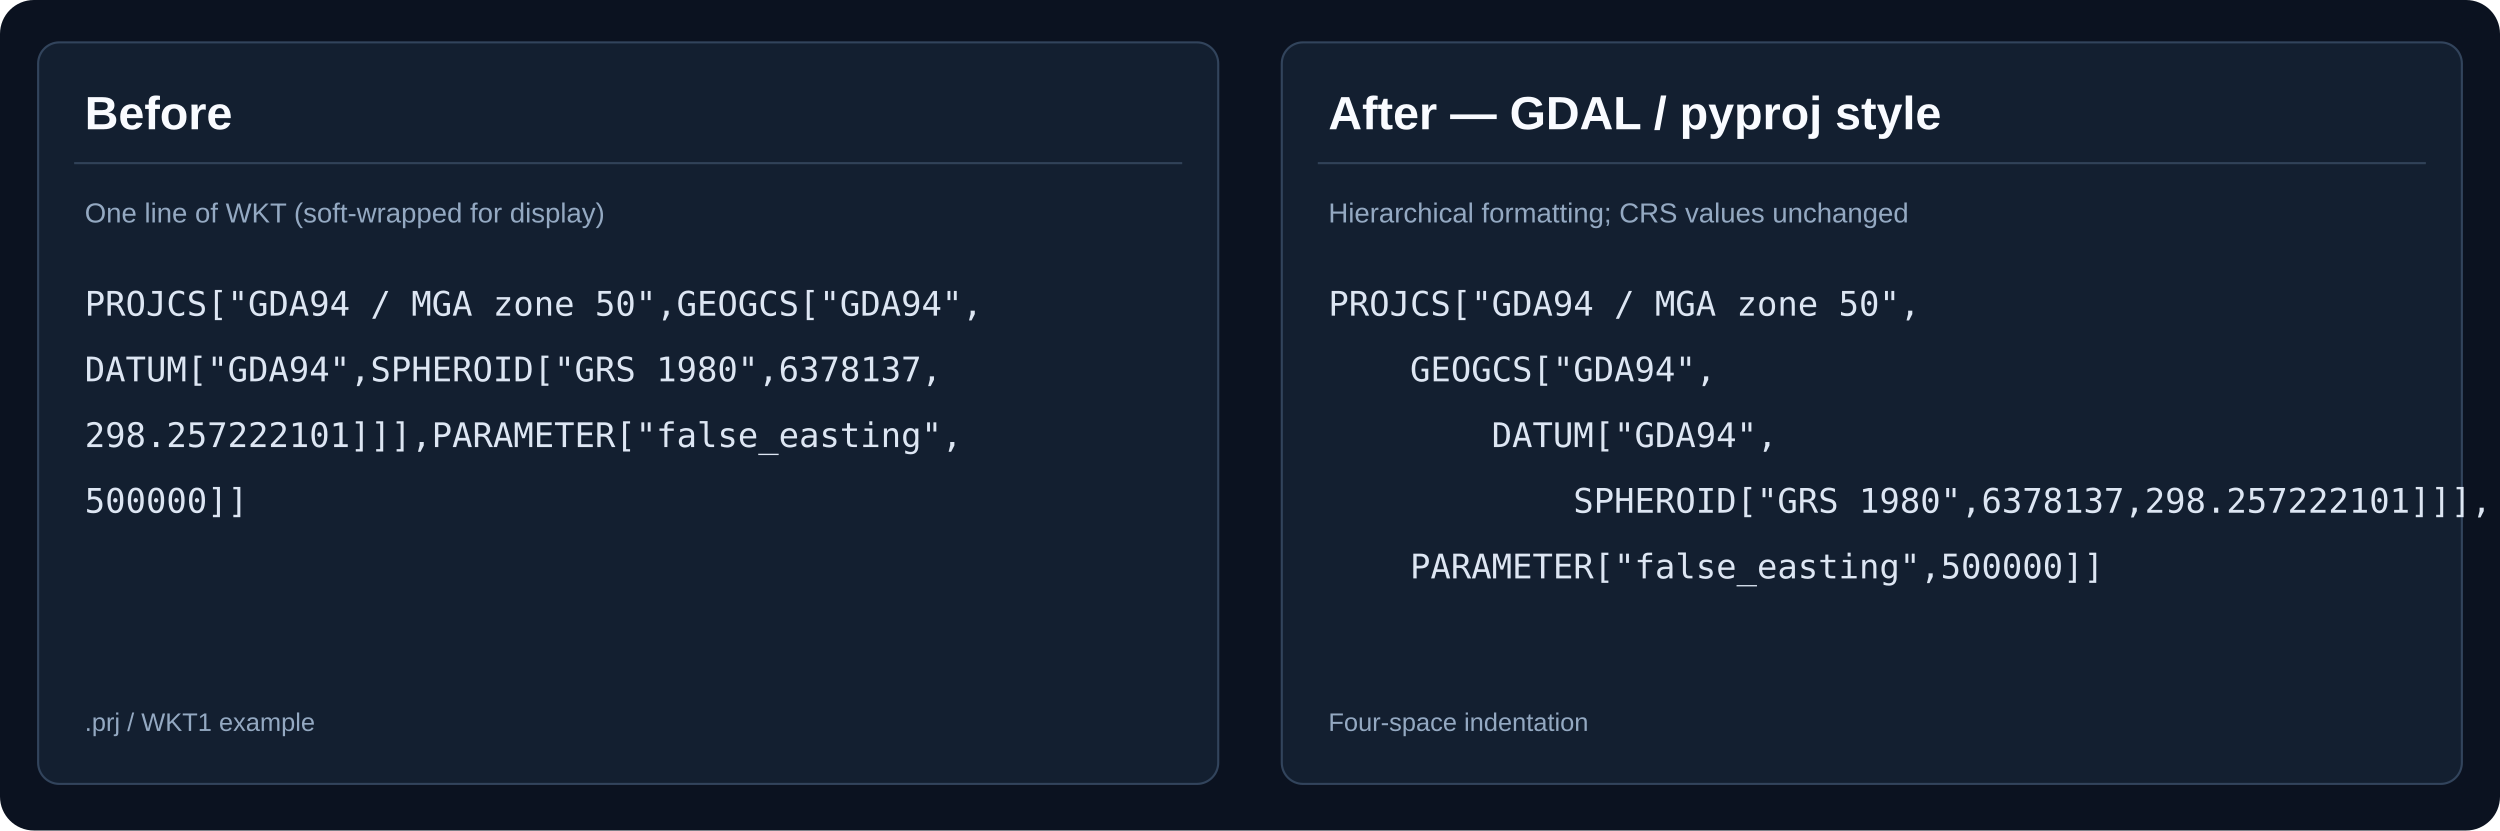
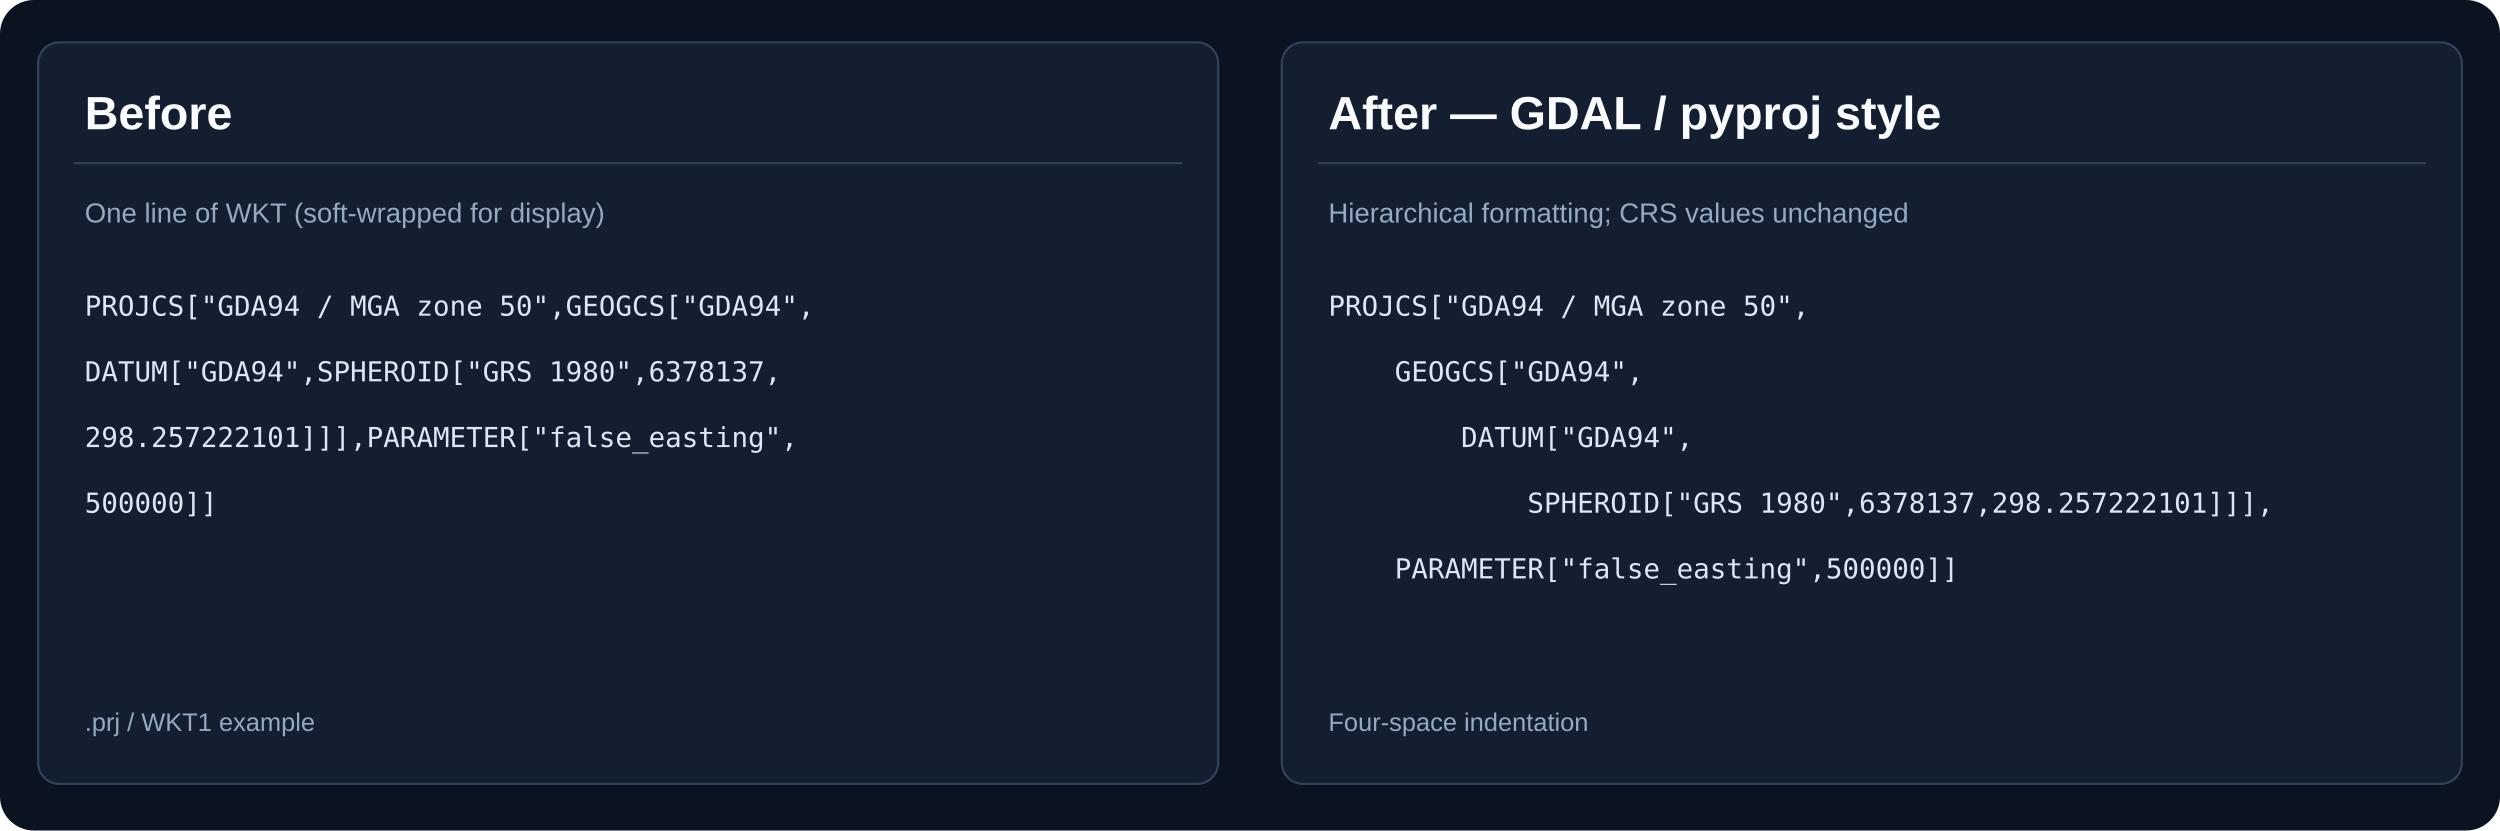
<svg xmlns="http://www.w3.org/2000/svg" width="1180" height="392" viewBox="0 0 1180 392" role="img" aria-label="Before and after WKT formatting showing a single-line GDA94 CRS converted to GDAL-style hierarchical indentation, preserving all tokens.">
  <rect width="1180" height="392" rx="16" fill="#0B1220" />
  <rect x="18" y="20" width="557" height="350" rx="10" fill="#131F30" stroke="#32445C" />
  <rect x="605" y="20" width="557" height="350" rx="10" fill="#131F30" stroke="#32445C" />
  <text x="40" y="61" font-family="Arial,sans-serif" font-size="22" font-weight="bold" fill="#F9FBFF">Before</text>
  <text x="627" y="61" font-family="Arial,sans-serif" font-size="22" font-weight="bold" fill="#F9FBFF">After — GDAL / pyproj style</text>
  <line x1="35" y1="77" x2="558" y2="77" stroke="#314258" />
  <line x1="622" y1="77" x2="1145" y2="77" stroke="#314258" />
  <text x="40" y="105" font-family="Arial,sans-serif" font-size="13" fill="#94A9C2">One line of WKT (soft-wrapped for display)</text>
  <text x="627" y="105" font-family="Arial,sans-serif" font-size="13" fill="#94A9C2">Hierarchical formatting; CRS values unchanged</text>
-   <text x="40" y="149" font-family="Consolas, Menlo, monospace" font-size="16" fill="#DDE6F3" xml:space="preserve">PROJCS["GDA94 / MGA zone 50",GEOGCS["GDA94",</text>
-   <text x="40" y="180" font-family="Consolas, Menlo, monospace" font-size="16" fill="#DDE6F3" xml:space="preserve">DATUM["GDA94",SPHEROID["GRS 1980",6378137,</text>
-   <text x="40" y="211" font-family="Consolas, Menlo, monospace" font-size="16" fill="#DDE6F3" xml:space="preserve">298.257222101]]],PARAMETER["false_easting",</text>
-   <text x="40" y="242" font-family="Consolas, Menlo, monospace" font-size="16" fill="#DDE6F3" xml:space="preserve">500000]]</text>
-   <text x="627" y="149" font-family="Consolas, Menlo, monospace" font-size="16" fill="#DDE6F3" xml:space="preserve">PROJCS["GDA94 / MGA zone 50",</text>
-   <text x="627" y="180" font-family="Consolas, Menlo, monospace" font-size="16" fill="#DDE6F3" xml:space="preserve">    GEOGCS["GDA94",</text>
-   <text x="627" y="211" font-family="Consolas, Menlo, monospace" font-size="16" fill="#DDE6F3" xml:space="preserve">        DATUM["GDA94",</text>
-   <text x="627" y="242" font-family="Consolas, Menlo, monospace" font-size="16" fill="#DDE6F3" xml:space="preserve">            SPHEROID["GRS 1980",6378137,298.257222101]]],</text>
-   <text x="627" y="273" font-family="Consolas, Menlo, monospace" font-size="16" fill="#DDE6F3" xml:space="preserve">    PARAMETER["false_easting",500000]]</text>
+   <text x="40" y="149" font-family="Consolas, Menlo, monospace" font-size="13" fill="#DDE6F3" xml:space="preserve">PROJCS["GDA94 / MGA zone 50",GEOGCS["GDA94",</text>
+   <text x="40" y="180" font-family="Consolas, Menlo, monospace" font-size="13" fill="#DDE6F3" xml:space="preserve">DATUM["GDA94",SPHEROID["GRS 1980",6378137,</text>
+   <text x="40" y="211" font-family="Consolas, Menlo, monospace" font-size="13" fill="#DDE6F3" xml:space="preserve">298.257222101]]],PARAMETER["false_easting",</text>
+   <text x="40" y="242" font-family="Consolas, Menlo, monospace" font-size="13" fill="#DDE6F3" xml:space="preserve">500000]]</text>
+   <text x="627" y="149" font-family="Consolas, Menlo, monospace" font-size="13" fill="#DDE6F3" xml:space="preserve">PROJCS["GDA94 / MGA zone 50",</text>
+   <text x="627" y="180" font-family="Consolas, Menlo, monospace" font-size="13" fill="#DDE6F3" xml:space="preserve">    GEOGCS["GDA94",</text>
+   <text x="627" y="211" font-family="Consolas, Menlo, monospace" font-size="13" fill="#DDE6F3" xml:space="preserve">        DATUM["GDA94",</text>
+   <text x="627" y="242" font-family="Consolas, Menlo, monospace" font-size="13" fill="#DDE6F3" xml:space="preserve">            SPHEROID["GRS 1980",6378137,298.257222101]]],</text>
+   <text x="627" y="273" font-family="Consolas, Menlo, monospace" font-size="13" fill="#DDE6F3" xml:space="preserve">    PARAMETER["false_easting",500000]]</text>
  <text x="40" y="345" font-family="Arial,sans-serif" font-size="12" fill="#94A9C2">.prj / WKT1 example</text>
  <text x="627" y="345" font-family="Arial,sans-serif" font-size="12" fill="#94A9C2">Four-space indentation</text>
</svg>
